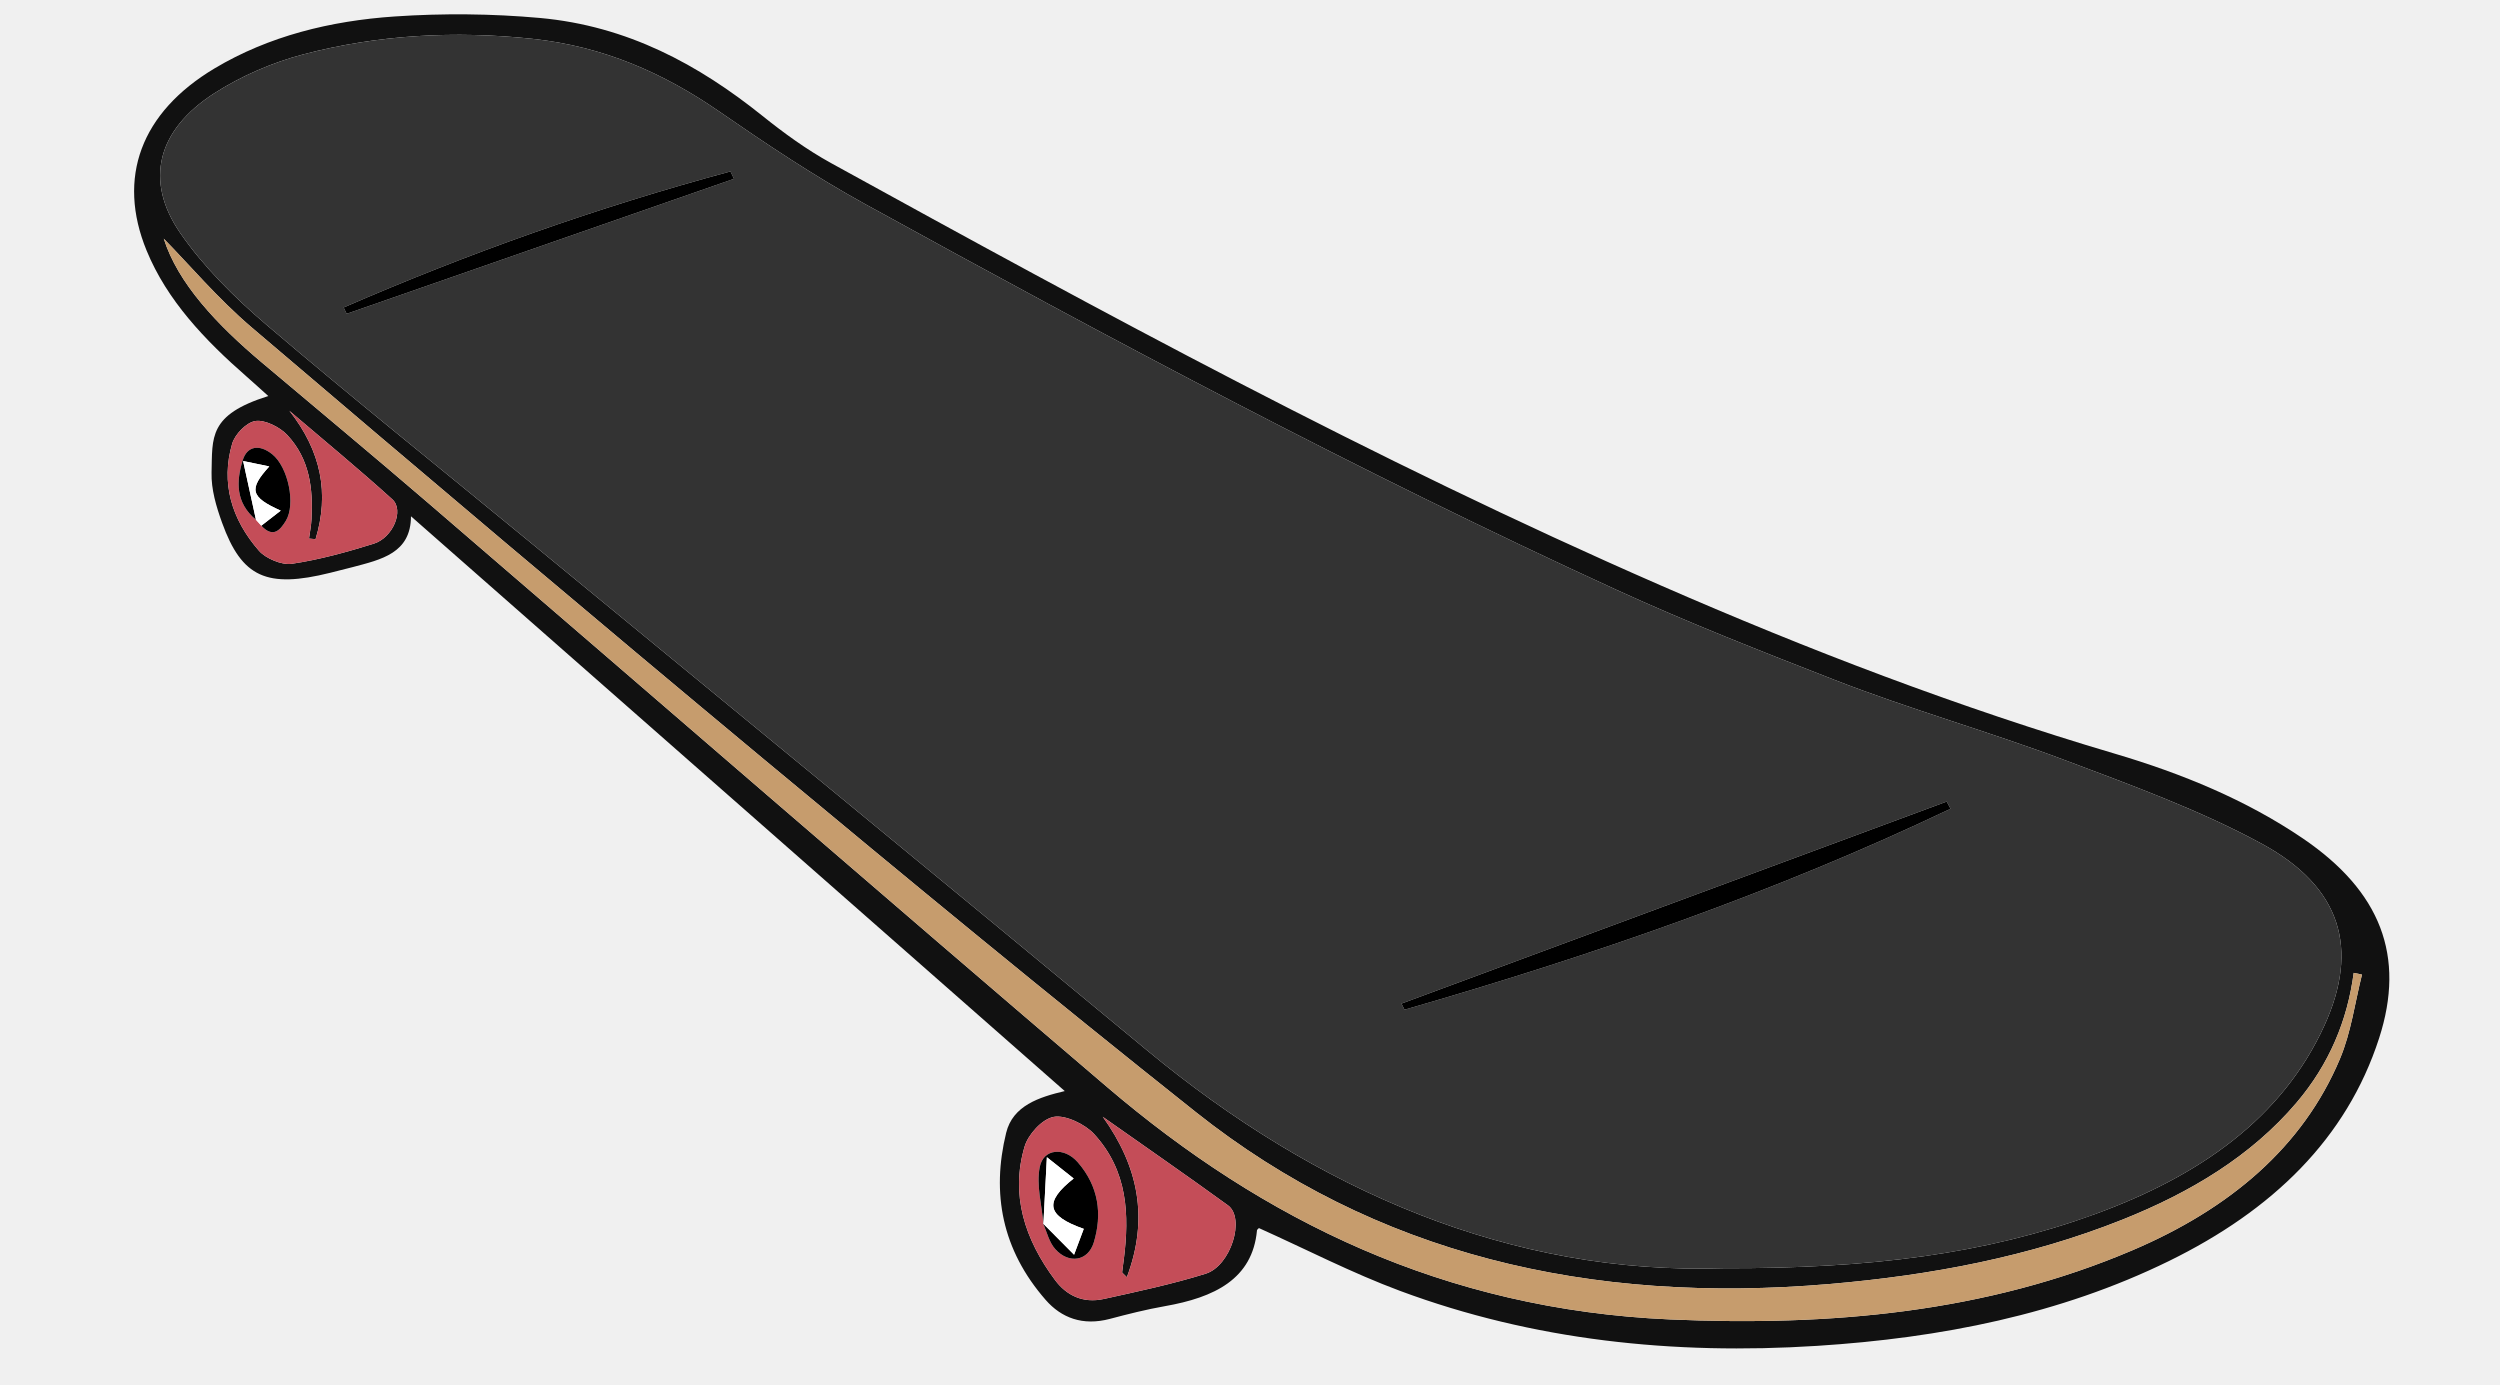
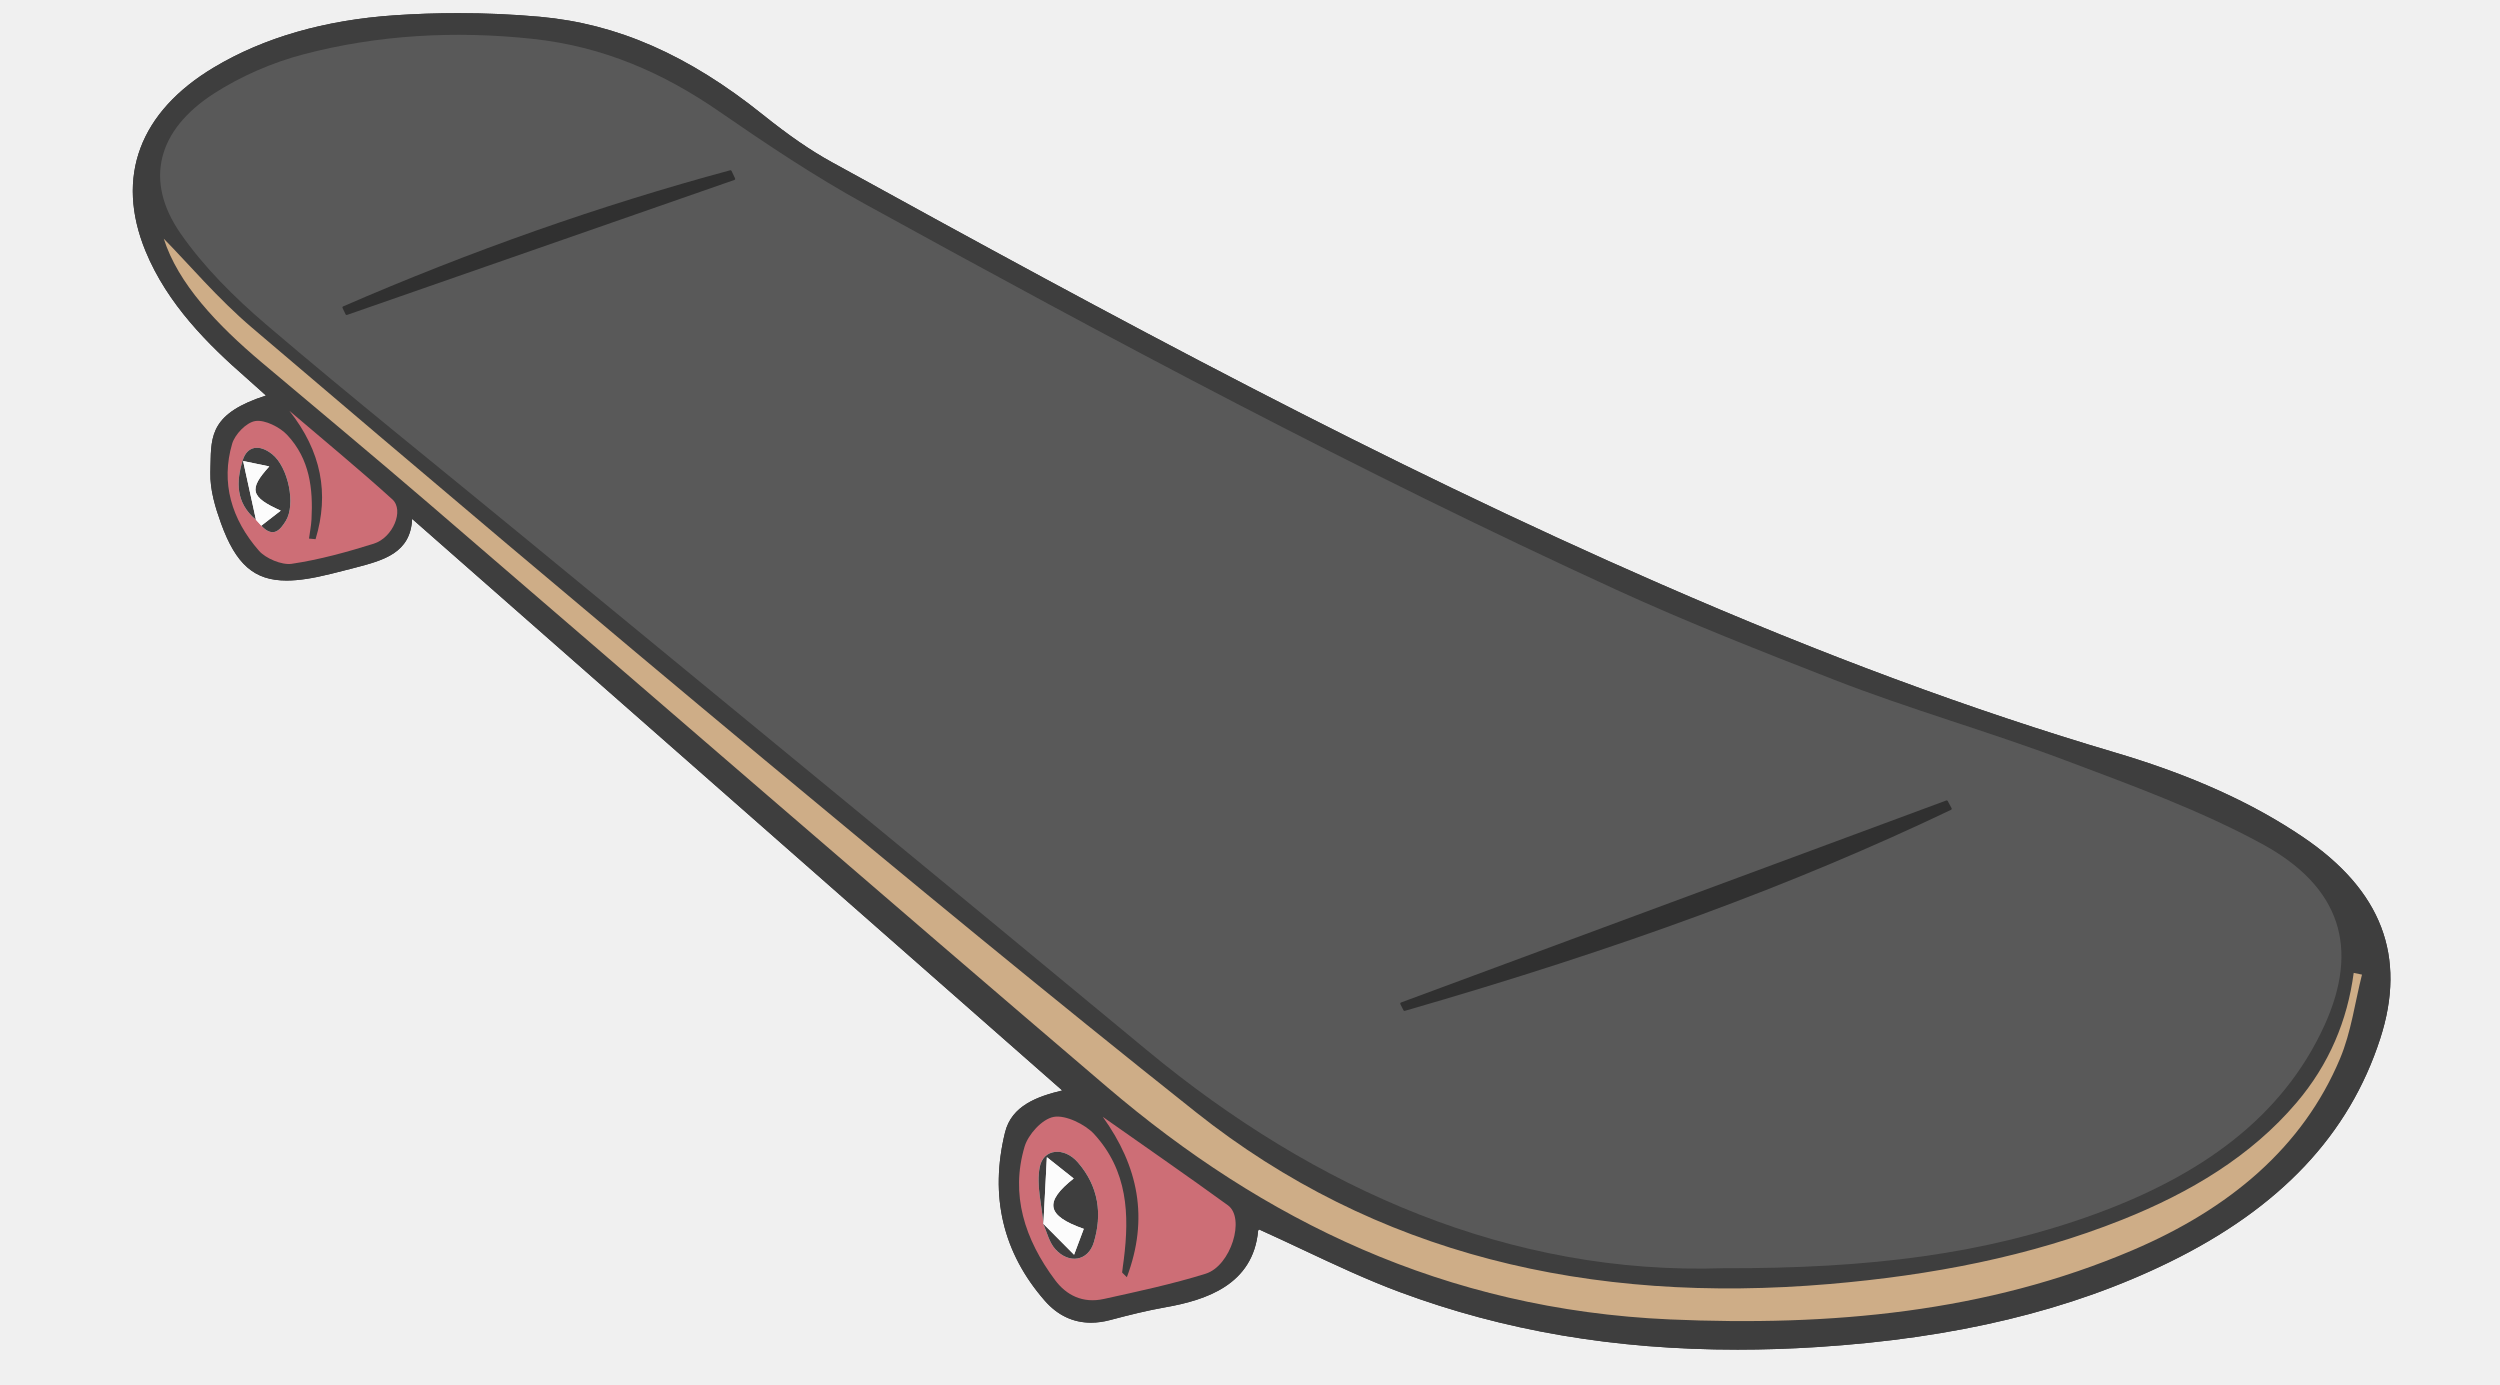
<svg xmlns="http://www.w3.org/2000/svg" version="1.1" id="Layer_1" x="0px" y="0px" width="630px" height="349px" viewBox="0 0 630 349" enable-background="new 0 0 630 349" xml:space="preserve">
-   <g>
+   <g opacity="0.8">
+     <path fill-rule="evenodd" clip-rule="evenodd" fill="#111111" d="M437.895,340.11c-31.016,0-58.865-4.746-85.142-14.509   c-8.326-3.095-16.493-6.936-24.391-10.649c-3.6-1.693-7.32-3.442-11.048-5.12c-0.036,0.035-0.072,0.067-0.105,0.099   c-0.059,0.054-0.14,0.128-0.156,0.157c-1.247,13.724-13.194,17.56-23.462,19.364c-4.409,0.777-8.727,1.842-13.854,3.202   c-1.654,0.438-3.272,0.66-4.81,0.66c-4.513,0-8.428-1.861-11.639-5.534c-10.569-12.094-13.943-26.353-10.028-42.383   c1.667-6.827,8.235-9.099,14.428-10.604L103.853,130.755c-0.357,8.609-7.287,10.437-13.993,12.205l-0.922,0.244   c-1.541,0.409-3.092,0.795-4.644,1.18l-1.004,0.25c-4.562,1.136-8.083,1.664-11.082,1.664c-8.133,0.001-12.764-4.05-16.519-14.448   c-1.39-3.85-2.794-8.378-2.677-12.775c0.018-0.646,0.028-1.276,0.038-1.891c0.125-7.576,0.217-13.075,13.974-17.51l-1.448-1.307   c-1.23-1.112-2.39-2.16-3.569-3.191c-9.438-8.245-19.829-18.486-25.339-31.921c-7.645-18.633-1.517-35.069,17.255-46.28   C66.497,9.463,81.815,5.048,99.45,3.851c5.297-0.359,10.679-0.542,15.996-0.542c6.921,0,13.845,0.308,20.578,0.914   c19.56,1.766,37.438,9.619,56.266,24.716c6.473,5.19,11.972,8.976,17.306,11.912c72.639,39.983,138.495,75.582,208.881,106.335   c40.879,17.86,78.353,31.749,114.564,42.461c19.016,5.626,34.525,12.615,47.416,21.369c19.729,13.397,26.063,29.984,19.36,50.709   c-7.838,24.242-25.221,42.672-53.141,56.342c-24.854,12.169-53.896,19.167-88.786,21.394   C451.131,339.892,444.403,340.11,437.895,340.11z M41.976,61.3c3.309,9.217,11.038,18.734,24.197,29.824   c4.144,3.493,8.297,6.979,12.451,10.465c9.751,8.185,19.833,16.646,29.632,25.073c20.335,17.483,40.977,35.29,60.938,52.511   c35.984,31.043,73.194,63.143,109.993,94.538c43.449,37.071,89.78,56.202,141.642,58.485c6.337,0.279,12.548,0.421,18.458,0.421   c37.823,0,69.893-5.841,98.038-17.857c25.774-11.003,43.292-27.172,52.066-48.058c1.938-4.612,2.994-9.6,4.016-14.424   c0.448-2.119,0.912-4.307,1.445-6.444l-1.469-0.308c-1.696,12.319-6.554,23.27-14.442,32.552   c-10.392,12.227-24.8,21.9-44.047,29.574c-21.27,8.48-45.429,13.786-73.858,16.221c-8.632,0.739-17.19,1.114-25.438,1.114   c-52.026,0-97.249-14.967-134.413-44.482c-38.417-30.511-76.554-62.043-108.794-88.865   c-39.177-32.594-80.211-67.191-129.138-108.881c-6.009-5.121-11.408-10.92-16.171-16.036C45.31,64.817,43.619,63.001,41.976,61.3z    M266.456,281.675c-0.305,0-0.592,0.024-0.854,0.073c-2.908,0.54-6.271,4.421-7.116,7.272c-3.267,11.01-0.692,22.251,7.653,33.413   c2.411,3.226,5.585,4.931,9.178,4.931c0.896,0,1.83-0.105,2.775-0.314l2.014-0.444c7.834-1.727,15.935-3.512,23.625-5.912   c3.822-1.192,6.507-5.985,7.184-10.104c0.505-3.07-0.096-5.479-1.648-6.605c-7.173-5.212-14.575-10.4-21.733-15.418   c-2.804-1.966-5.608-3.931-8.405-5.902c8.614,12.722,10.286,25.593,5.118,39.298c-0.036,0.097-0.119,0.167-0.219,0.188   c-0.021,0.004-0.041,0.006-0.062,0.006c-0.08,0-0.158-0.032-0.215-0.091c-0.398-0.408-0.673-0.669-0.855-0.843   c-0.32-0.305-0.439-0.418-0.416-0.634c0.071-0.664,0.163-1.327,0.254-1.989c0.058-0.422,0.117-0.845,0.169-1.268   c1.272-10.123,1.385-21.766-7.418-31.361C273.622,283.938,269.456,281.675,266.456,281.675z M115.504,9.073   c-13.421,0-26.512,1.646-38.91,4.895c-7.838,2.055-15.811,5.536-22.449,9.802c-7.343,4.72-11.885,10.519-13.135,16.77   c-1.161,5.805,0.415,11.879,4.682,18.052c5.169,7.477,12.24,15,21.616,23.002c14.875,12.691,30.342,25.302,45.3,37.496   c6.821,5.562,13.643,11.123,20.434,16.711c14.172,11.66,28.353,23.313,42.533,34.967c37.292,30.645,75.853,62.332,113.618,93.642   c44.016,36.486,90.756,54.987,138.924,54.988c2.052,0,4.134-0.035,6.189-0.104l1.637,0.002c37.652,0,65.961-4.188,91.788-13.583   c29.195-10.618,48.099-26.159,57.792-47.511c8.891-19.577,3.616-34.818-15.675-45.299c-14.52-7.887-30.716-13.969-46.379-19.85   l-3.249-1.221c-8.944-3.366-18.221-6.439-27.192-9.411c-10.236-3.392-20.82-6.897-30.967-10.857   c-17.05-6.653-36.375-14.193-54.765-22.621c-66.708-30.563-130.472-64.805-189.442-97.254   c-12.145-6.683-23.51-14.183-36.839-23.387c-15.241-10.523-30.579-16.484-46.892-18.223C127.85,9.412,121.585,9.073,115.504,9.073z    M64.991,106.352c-0.203,0-0.399,0.014-0.585,0.043c-2.254,0.35-4.97,3.317-5.611,5.502c-2.74,9.319-0.421,18.559,6.708,26.719   c1.47,1.684,4.94,3.217,7.281,3.217c0.238,0,0.467-0.016,0.684-0.048c7.419-1.104,14.585-3.175,20.616-5.055   c3.074-0.959,5.044-3.975,5.573-6.37c0.404-1.828,0.054-3.355-0.985-4.299c-6.022-5.461-12.377-10.83-18.522-16.021   c-1.799-1.52-3.598-3.04-5.392-4.564c6.725,9.554,8.375,19.552,5.052,30.484c-0.039,0.128-0.156,0.213-0.287,0.213   c-0.009,0-1.68-0.152-1.68-0.152c-0.081-0.008-0.156-0.048-0.207-0.112c-0.051-0.063-0.073-0.146-0.063-0.227   c0.069-0.518,0.15-1.034,0.23-1.552c0.169-1.086,0.345-2.208,0.401-3.311c0.351-6.834-0.098-14.679-6.082-21.044   C70.567,108.121,67.331,106.352,64.991,106.352z" />
+     <path fill-rule="evenodd" clip-rule="evenodd" fill="#111111" d="M437.895,340.11c-31.016,0-58.865-4.746-85.142-14.509   c-8.326-3.095-16.493-6.936-24.391-10.649c-3.6-1.693-7.32-3.442-11.048-5.12c-0.036,0.035-0.072,0.067-0.105,0.099   c-0.059,0.054-0.14,0.128-0.156,0.157c-1.247,13.724-13.194,17.56-23.462,19.364c-4.409,0.777-8.727,1.842-13.854,3.202   c-1.654,0.438-3.272,0.66-4.81,0.66c-4.513,0-8.428-1.861-11.639-5.534c-10.569-12.094-13.943-26.353-10.028-42.383   c1.667-6.827,8.235-9.099,14.428-10.604L103.853,130.755c-0.357,8.609-7.287,10.437-13.993,12.205l-0.922,0.244   c-1.541,0.409-3.092,0.795-4.644,1.18l-1.004,0.25c-4.562,1.136-8.083,1.664-11.082,1.664c-8.133,0.001-12.764-4.05-16.519-14.448   c-1.39-3.85-2.794-8.378-2.677-12.775c0.018-0.646,0.028-1.276,0.038-1.891c0.125-7.576,0.217-13.075,13.974-17.51l-1.448-1.307   c-1.23-1.112-2.39-2.16-3.569-3.191c-9.438-8.245-19.829-18.486-25.339-31.921c-7.645-18.633-1.517-35.069,17.255-46.28   C66.497,9.463,81.815,5.048,99.45,3.851c5.297-0.359,10.679-0.542,15.996-0.542c6.921,0,13.845,0.308,20.578,0.914   c19.56,1.766,37.438,9.619,56.266,24.716c6.473,5.19,11.972,8.976,17.306,11.912c72.639,39.983,138.495,75.582,208.881,106.335   c40.879,17.86,78.353,31.749,114.564,42.461c19.016,5.626,34.525,12.615,47.416,21.369c19.729,13.397,26.063,29.984,19.36,50.709   c-7.838,24.242-25.221,42.672-53.141,56.342c-24.854,12.169-53.896,19.167-88.786,21.394   C451.131,339.892,444.403,340.11,437.895,340.11z M41.976,61.3c3.309,9.217,11.038,18.734,24.197,29.824   c4.144,3.493,8.297,6.979,12.451,10.465c9.751,8.185,19.833,16.646,29.632,25.073c20.335,17.483,40.977,35.29,60.938,52.511   c35.984,31.043,73.194,63.143,109.993,94.538c43.449,37.071,89.78,56.202,141.642,58.485c6.337,0.279,12.548,0.421,18.458,0.421   c37.823,0,69.893-5.841,98.038-17.857c25.774-11.003,43.292-27.172,52.066-48.058c1.938-4.612,2.994-9.6,4.016-14.424   c0.448-2.119,0.912-4.307,1.445-6.444l-1.469-0.308c-1.696,12.319-6.554,23.27-14.442,32.552   c-10.392,12.227-24.8,21.9-44.047,29.574c-21.27,8.48-45.429,13.786-73.858,16.221c-8.632,0.739-17.19,1.114-25.438,1.114   c-52.026,0-97.249-14.967-134.413-44.482c-38.417-30.511-76.554-62.043-108.794-88.865   c-39.177-32.594-80.211-67.191-129.138-108.881c-6.009-5.121-11.408-10.92-16.171-16.036C45.31,64.817,43.619,63.001,41.976,61.3z    M266.456,281.675c-0.305,0-0.592,0.024-0.854,0.073c-2.908,0.54-6.271,4.421-7.116,7.272c-3.267,11.01-0.692,22.251,7.653,33.413   c2.411,3.226,5.585,4.931,9.178,4.931c0.896,0,1.83-0.105,2.775-0.314l2.014-0.444c7.834-1.727,15.935-3.512,23.625-5.912   c3.822-1.192,6.507-5.985,7.184-10.104c0.505-3.07-0.096-5.479-1.648-6.605c-7.173-5.212-14.575-10.4-21.733-15.418   c-2.804-1.966-5.608-3.931-8.405-5.902c8.614,12.722,10.286,25.593,5.118,39.298c-0.036,0.097-0.119,0.167-0.219,0.188   c-0.021,0.004-0.041,0.006-0.062,0.006c-0.08,0-0.158-0.032-0.215-0.091c-0.398-0.408-0.673-0.669-0.855-0.843   c-0.32-0.305-0.439-0.418-0.416-0.634c0.071-0.664,0.163-1.327,0.254-1.989c0.058-0.422,0.117-0.845,0.169-1.268   c1.272-10.123,1.385-21.766-7.418-31.361C273.622,283.938,269.456,281.675,266.456,281.675z M115.504,9.073   c-13.421,0-26.512,1.646-38.91,4.895c-7.838,2.055-15.811,5.536-22.449,9.802c-7.343,4.72-11.885,10.519-13.135,16.77   c-1.161,5.805,0.415,11.879,4.682,18.052c5.169,7.477,12.24,15,21.616,23.002c14.875,12.691,30.342,25.302,45.3,37.496   c6.821,5.562,13.643,11.123,20.434,16.711c14.172,11.66,28.353,23.313,42.533,34.967c37.292,30.645,75.853,62.332,113.618,93.642   c44.016,36.486,90.756,54.987,138.924,54.988c2.052,0,4.134-0.035,6.189-0.104l1.637,0.002c37.652,0,65.961-4.188,91.788-13.583   c29.195-10.618,48.099-26.159,57.792-47.511c8.891-19.577,3.616-34.818-15.675-45.299c-14.52-7.887-30.716-13.969-46.379-19.85   l-3.249-1.221c-8.944-3.366-18.221-6.439-27.192-9.411c-10.236-3.392-20.82-6.897-30.967-10.857   c-17.05-6.653-36.375-14.193-54.765-22.621c-66.708-30.563-130.472-64.805-189.442-97.254   c-12.145-6.683-23.51-14.183-36.839-23.387c-15.241-10.523-30.579-16.484-46.892-18.223C127.85,9.412,121.585,9.073,115.504,9.073z    M64.991,106.352c-0.203,0-0.399,0.014-0.585,0.043c-2.254,0.35-4.97,3.317-5.611,5.502c-2.74,9.319-0.421,18.559,6.708,26.719   c1.47,1.684,4.94,3.217,7.281,3.217c0.238,0,0.467-0.016,0.684-0.048c7.419-1.104,14.585-3.175,20.616-5.055   c3.074-0.959,5.044-3.975,5.573-6.37c0.404-1.828,0.054-3.355-0.985-4.299c-6.022-5.461-12.377-10.83-18.522-16.021   c-1.799-1.52-3.598-3.04-5.392-4.564c6.725,9.554,8.375,19.552,5.052,30.484c-0.039,0.128-0.156,0.213-0.287,0.213   c-0.009,0-1.68-0.152-1.68-0.152c-0.081-0.008-0.156-0.048-0.207-0.112c-0.051-0.063-0.073-0.146-0.063-0.227   c0.069-0.518,0.15-1.034,0.23-1.552c0.169-1.086,0.345-2.208,0.401-3.311c0.351-6.834-0.098-14.679-6.082-21.044   C70.567,108.121,67.331,106.352,64.991,106.352z" />
    <path fill-rule="evenodd" clip-rule="evenodd" fill="#111111" d="M317.246,309.473c-0.229,0.255-0.467,0.394-0.482,0.55   c-1.125,12.319-10.738,16.939-23.225,19.134c-4.685,0.826-9.303,1.994-13.879,3.208c-6.806,1.803-12.188-0.254-16.146-4.781   c-11.037-12.628-13.688-26.863-9.962-42.114c1.678-6.875,8.341-8.994,14.769-10.52c-54.713-48.101-109.12-95.933-164.754-144.845   c-0.031,9.338-7.543,10.901-14.707,12.81c-1.872,0.497-3.759,0.959-5.644,1.429c-15.969,3.975-22.273,1.176-27.245-12.595   c-1.474-4.082-2.772-8.455-2.659-12.666c0.24-8.84-0.858-14.536,14.302-19.28c-1.957-1.757-3.661-3.323-5.41-4.852   c-10.644-9.3-20.121-19.283-25.259-31.81c-7.531-18.355-1.452-34.81,17.131-45.908C67.702,9.093,83.26,5.25,99.471,4.149   c12.101-0.82,24.456-0.715,36.527,0.372c22.17,2.001,40.09,11.81,56.105,24.651c5.406,4.335,11.14,8.522,17.349,11.94   c68.193,37.536,136.609,74.76,208.906,106.348c37.16,16.235,75.133,30.799,114.6,42.474c16.951,5.015,33.109,11.671,47.332,21.329   c19.682,13.365,25.929,29.697,19.244,50.368c-8.188,25.323-26.895,43.39-52.987,56.165c-27.455,13.442-57.423,19.369-88.674,21.363   c-36.263,2.315-71.497-1.387-105.015-13.84C340.716,320.808,329.285,314.881,317.246,309.473z M434.316,319.593   c36.985,0.112,65.957-3.574,93.518-13.599c26.291-9.563,47.262-24.098,57.963-47.669c8.718-19.198,4.297-34.766-15.805-45.687   c-15.531-8.437-32.749-14.724-49.666-21.088c-19.155-7.209-39.126-12.84-58.155-20.267c-18.417-7.187-36.826-14.401-54.749-22.614   C342.427,118.891,279.961,85.521,218,51.426c-12.824-7.057-24.926-15.162-36.813-23.371c-13.941-9.626-29.112-16.364-47.031-18.273   C114.609,7.7,95.267,8.766,76.518,13.678c-7.964,2.088-15.864,5.553-22.535,9.84c-14.343,9.219-17.685,22.012-8.538,35.244   c5.821,8.419,13.54,16.123,21.668,23.06c21.549,18.385,43.8,36.16,65.738,54.21c52.076,42.847,104.265,85.593,156.15,128.607   C331.646,299.989,380.894,321.377,434.316,319.593z M41.269,60.144c3.57,11.271,13.382,21.662,24.711,31.21   c14.04,11.834,28.18,23.582,42.081,35.536c56.995,49.001,113.72,98.237,170.933,147.05c39.288,33.521,84.975,56.054,141.823,58.557   c40.467,1.782,79.801-1.738,116.628-17.46c24.379-10.408,42.841-25.883,52.225-48.218c2.843-6.764,3.755-14.126,5.552-21.214   c-0.696-0.146-1.393-0.292-2.09-0.438c-1.595,11.994-6.147,22.987-14.417,32.718c-11.393,13.404-26.662,22.605-43.93,29.49   c-23.398,9.329-48.17,14.008-73.772,16.2c-60.488,5.18-114.516-7.467-159.639-43.305c-36.739-29.178-72.844-58.956-108.789-88.86   C149.259,155.363,106.271,119.018,63.45,82.53C54.859,75.21,47.677,66.67,41.269,60.144z M283.966,321.856   c-0.952-0.976-1.201-1.117-1.188-1.235c0.116-1.087,0.288-2.168,0.423-3.252c1.411-11.23,1.037-22.302-7.495-31.602   c-2.212-2.412-7.197-4.865-10.159-4.314c-3.011,0.56-6.466,4.501-7.349,7.482c-3.59,12.1-0.023,23.348,7.7,33.678   c2.807,3.755,6.936,5.905,12.258,4.729c8.625-1.906,17.311-3.756,25.663-6.363c6.393-1.994,10.041-14.028,5.623-17.238   c-10.399-7.556-21.023-14.883-31.539-22.308C286.869,293.919,289.561,307.021,283.966,321.856z M79.521,135.872   c-0.551-0.05-1.102-0.1-1.652-0.151c0.217-1.628,0.55-3.252,0.634-4.887c0.39-7.612-0.386-15.119-6.163-21.265   c-1.788-1.9-5.587-3.845-7.981-3.472c-2.338,0.363-5.178,3.418-5.853,5.714c-2.887,9.82-0.212,19.009,6.77,27.001   c1.649,1.889,5.719,3.642,8.235,3.269c7.024-1.045,13.93-2.967,20.662-5.065c4.84-1.509,7.74-8.418,4.7-11.177   c-8.415-7.632-17.27-14.905-25.951-22.321C80.988,113.741,83.011,124.394,79.521,135.872z" />
    <path fill-rule="evenodd" clip-rule="evenodd" fill="#333333" d="M434.316,319.593c-53.423,1.784-102.67-19.604-145.314-54.954   c-51.886-43.015-104.075-85.761-156.15-128.607c-21.938-18.05-44.189-35.825-65.738-54.21c-8.128-6.937-15.847-14.641-21.668-23.06   c-9.147-13.232-5.806-26.025,8.538-35.244c6.671-4.287,14.571-7.752,22.535-9.84c18.75-4.912,38.091-5.978,57.638-3.896   c17.919,1.909,33.09,8.647,47.031,18.273c11.887,8.209,23.989,16.314,36.813,23.371c61.962,34.096,124.427,67.465,189.422,97.244   c17.923,8.213,36.332,15.428,54.749,22.614c19.029,7.427,39,13.058,58.155,20.267c16.917,6.364,34.135,12.651,49.666,21.088   c20.102,10.921,24.522,26.488,15.805,45.687c-10.701,23.571-31.672,38.106-57.963,47.669   C500.273,316.019,471.302,319.705,434.316,319.593z M491.533,203.806c-0.323-0.602-0.646-1.204-0.969-1.804   c-45.801,16.968-91.6,33.936-137.4,50.904c0.259,0.514,0.515,1.026,0.774,1.54C401.398,240.762,447.692,224.738,491.533,203.806z    M86.597,77.486c0.251,0.53,0.502,1.06,0.755,1.591c32.536-11.338,65.072-22.675,97.608-34.013   c-0.294-0.621-0.589-1.242-0.883-1.863C150.459,52.268,118.025,63.818,86.597,77.486z" />
    <path fill-rule="evenodd" clip-rule="evenodd" fill="#C69C6D" d="M41.269,60.144C47.677,66.67,54.859,75.21,63.45,82.53   c42.821,36.487,85.809,72.833,129.135,108.879c35.945,29.904,72.049,59.683,108.789,88.86   c45.123,35.838,99.15,48.484,159.639,43.305c25.603-2.192,50.374-6.871,73.772-16.2c17.268-6.885,32.537-16.086,43.93-29.49   c8.27-9.73,12.822-20.724,14.417-32.718c0.697,0.146,1.394,0.293,2.09,0.438c-1.797,7.088-2.709,14.45-5.552,21.214   c-9.384,22.335-27.846,37.81-52.225,48.218c-36.827,15.722-76.161,19.242-116.628,17.46   c-56.849-2.503-102.535-25.035-141.823-58.557c-57.212-48.813-113.938-98.049-170.933-147.05   c-13.9-11.954-28.041-23.702-42.081-35.536C54.651,81.806,44.838,71.415,41.269,60.144z" />
    <path fill-rule="evenodd" clip-rule="evenodd" fill="#C44D58" d="M283.966,321.856c5.594-14.836,2.902-27.938-6.071-40.42   c10.525,7.422,21.148,14.749,31.548,22.305c4.418,3.21,0.77,15.244-5.623,17.238c-8.353,2.607-17.039,4.457-25.663,6.363   c-5.323,1.176-9.452-0.975-12.258-4.729c-7.723-10.33-11.291-21.578-7.7-33.678c0.883-2.981,4.338-6.923,7.349-7.482   c2.961-0.551,7.946,1.902,10.159,4.314c8.532,9.3,8.906,20.371,7.495,31.602c-0.136,1.084-0.307,2.165-0.423,3.252   C282.766,320.739,283.015,320.881,283.966,321.856z M262.936,308.419l-0.082-0.088c0.998,2.18,1.492,4.696,3.096,6.471   c3.416,3.782,8.239,3.011,9.674-1.685c2.178-7.121,1.257-14.125-4.01-20.2c-3.436-3.962-8.697-3.478-9.603,1.193   C261.123,298.709,262.534,303.636,262.936,308.419z" />
    <path fill-rule="evenodd" clip-rule="evenodd" fill="#C44D58" d="M79.521,135.872c3.49-11.479,1.467-22.131-6.6-32.354   c8.681,7.416,17.536,14.689,25.951,22.321c3.04,2.759,0.14,9.668-4.7,11.177c-6.731,2.099-13.638,4.021-20.662,5.065   c-2.516,0.373-6.586-1.38-8.235-3.269c-6.982-7.992-9.657-17.181-6.77-27.001c0.675-2.296,3.515-5.351,5.853-5.714   c2.394-0.373,6.194,1.571,7.981,3.472c5.777,6.146,6.553,13.652,6.163,21.265c-0.083,1.635-0.417,3.259-0.634,4.887   C78.42,135.772,78.971,135.822,79.521,135.872z M64.502,130.985c0.448,0.497,0.896,0.993,1.344,1.491   c3.002,3.203,4.756,1.089,6.172-1.205c2.573-4.166,0.612-13.59-3.439-16.818c-3.272-2.612-6.32-2.021-7.409,1.515   C59.538,121.268,59.3,126.658,64.502,130.985z" />
+     <path fill-rule="evenodd" clip-rule="evenodd" d="M353.938,254.746c-0.11,0-0.216-0.062-0.268-0.164l-0.774-1.541   c-0.039-0.076-0.043-0.165-0.012-0.244c0.031-0.08,0.095-0.143,0.175-0.172l137.4-50.904c0.034-0.013,0.069-0.019,0.104-0.019   c0.107,0,0.21,0.058,0.264,0.157l0.97,1.805c0.038,0.072,0.046,0.157,0.021,0.235c-0.025,0.077-0.082,0.142-0.156,0.177   c-39.575,18.896-83.312,34.993-137.641,50.658C353.994,254.742,353.966,254.746,353.938,254.746z" />
    <path fill-rule="evenodd" clip-rule="evenodd" d="M491.533,203.806c-43.841,20.933-90.135,36.956-137.595,50.641   c-0.26-0.514-0.516-1.026-0.774-1.54c45.801-16.969,91.6-33.937,137.4-50.904C490.888,202.602,491.21,203.204,491.533,203.806z" />
+     <path fill-rule="evenodd" clip-rule="evenodd" d="M87.352,79.377c-0.113,0-0.22-0.063-0.271-0.171l-0.755-1.592   c-0.035-0.073-0.039-0.157-0.01-0.233c0.028-0.076,0.086-0.138,0.161-0.17c32.128-13.972,64.939-25.512,97.522-34.3   c0.026-0.007,0.052-0.01,0.078-0.01c0.114,0,0.221,0.064,0.271,0.171l0.883,1.864c0.037,0.076,0.039,0.165,0.006,0.244   c-0.033,0.078-0.098,0.139-0.178,0.167L87.451,79.36C87.418,79.372,87.385,79.377,87.352,79.377z" />
    <path fill-rule="evenodd" clip-rule="evenodd" d="M86.597,77.486c31.428-13.668,63.863-25.219,97.48-34.285   c0.294,0.621,0.589,1.242,0.883,1.863c-32.537,11.338-65.073,22.675-97.608,34.013C87.099,78.546,86.848,78.017,86.597,77.486z" />
-     <path fill-rule="evenodd" clip-rule="evenodd" d="M262.936,308.419c-0.402-4.783-1.813-9.71-0.924-14.309   c0.906-4.671,6.167-5.155,9.603-1.193c5.268,6.075,6.188,13.079,4.01,20.2c-1.435,4.695-6.258,5.467-9.674,1.685   c-1.604-1.774-2.099-4.291-3.095-6.471c2.343,2.359,4.685,4.717,7.81,7.861c1.187-3.168,1.819-4.856,2.443-6.521   c-9.426-3.3-10.043-6.765-2.543-12.69c-1.642-1.306-3.28-2.608-6.755-5.368C263.471,298.107,263.202,303.263,262.936,308.419z" />
-     <path fill-rule="evenodd" clip-rule="evenodd" d="M64.502,130.985c-5.202-4.327-4.964-9.718-3.332-15.018   c1.089-3.536,4.136-4.127,7.409-1.515c4.051,3.229,6.012,12.652,3.439,16.818c-1.416,2.294-3.17,4.408-6.172,1.205   c1.542-1.196,3.086-2.391,4.897-3.795c-7.675-3.437-8.108-5.4-2.884-11.143c-1.744-0.359-3.247-0.67-6.598-1.36   C62.492,121.803,63.497,126.394,64.502,130.985z" />
+     <path fill-rule="evenodd" clip-rule="evenodd" fill="#111111" d="M262.936,308.419c-0.402-4.783-1.813-9.71-0.924-14.309   c0.906-4.671,6.167-5.155,9.603-1.193c5.268,6.075,6.188,13.079,4.01,20.2c-1.435,4.695-6.258,5.467-9.674,1.685   c-1.604-1.774-2.099-4.291-3.095-6.471c2.343,2.359,4.685,4.717,7.81,7.861c1.187-3.168,1.819-4.856,2.443-6.521   c-9.426-3.3-10.043-6.765-2.543-12.69c-1.642-1.306-3.28-2.608-6.755-5.368C263.471,298.107,263.202,303.263,262.936,308.419z" />
+     <path fill-rule="evenodd" clip-rule="evenodd" fill="#111111" d="M64.502,130.985c-5.202-4.327-4.964-9.718-3.332-15.018   c1.089-3.536,4.136-4.127,7.409-1.515c4.051,3.229,6.012,12.652,3.439,16.818c-1.416,2.294-3.17,4.408-6.172,1.205   c1.542-1.196,3.086-2.391,4.897-3.795c-7.675-3.437-8.108-5.4-2.884-11.143c-1.744-0.359-3.247-0.67-6.598-1.36   C62.492,121.803,63.497,126.394,64.502,130.985z" />
    <path fill-rule="evenodd" clip-rule="evenodd" fill="#FFFFFF" d="M64.502,130.985c-1.005-4.592-2.01-9.183-3.24-14.807   c3.351,0.69,4.854,1.001,6.598,1.36c-5.224,5.742-4.791,7.706,2.884,11.143c-1.811,1.404-3.355,2.599-4.897,3.795   C65.397,131.979,64.95,131.482,64.502,130.985z" />
    <path fill-rule="evenodd" clip-rule="evenodd" fill="#FFFFFF" d="M262.936,308.419c0.267-5.156,0.536-10.312,0.874-16.807   c3.475,2.76,5.113,4.063,6.755,5.368c-7.5,5.926-6.883,9.391,2.543,12.69c-0.624,1.665-1.256,3.354-2.443,6.521   c-3.125-3.145-5.466-5.502-7.81-7.861C262.854,308.331,262.936,308.419,262.936,308.419z" />
  </g>
</svg>
